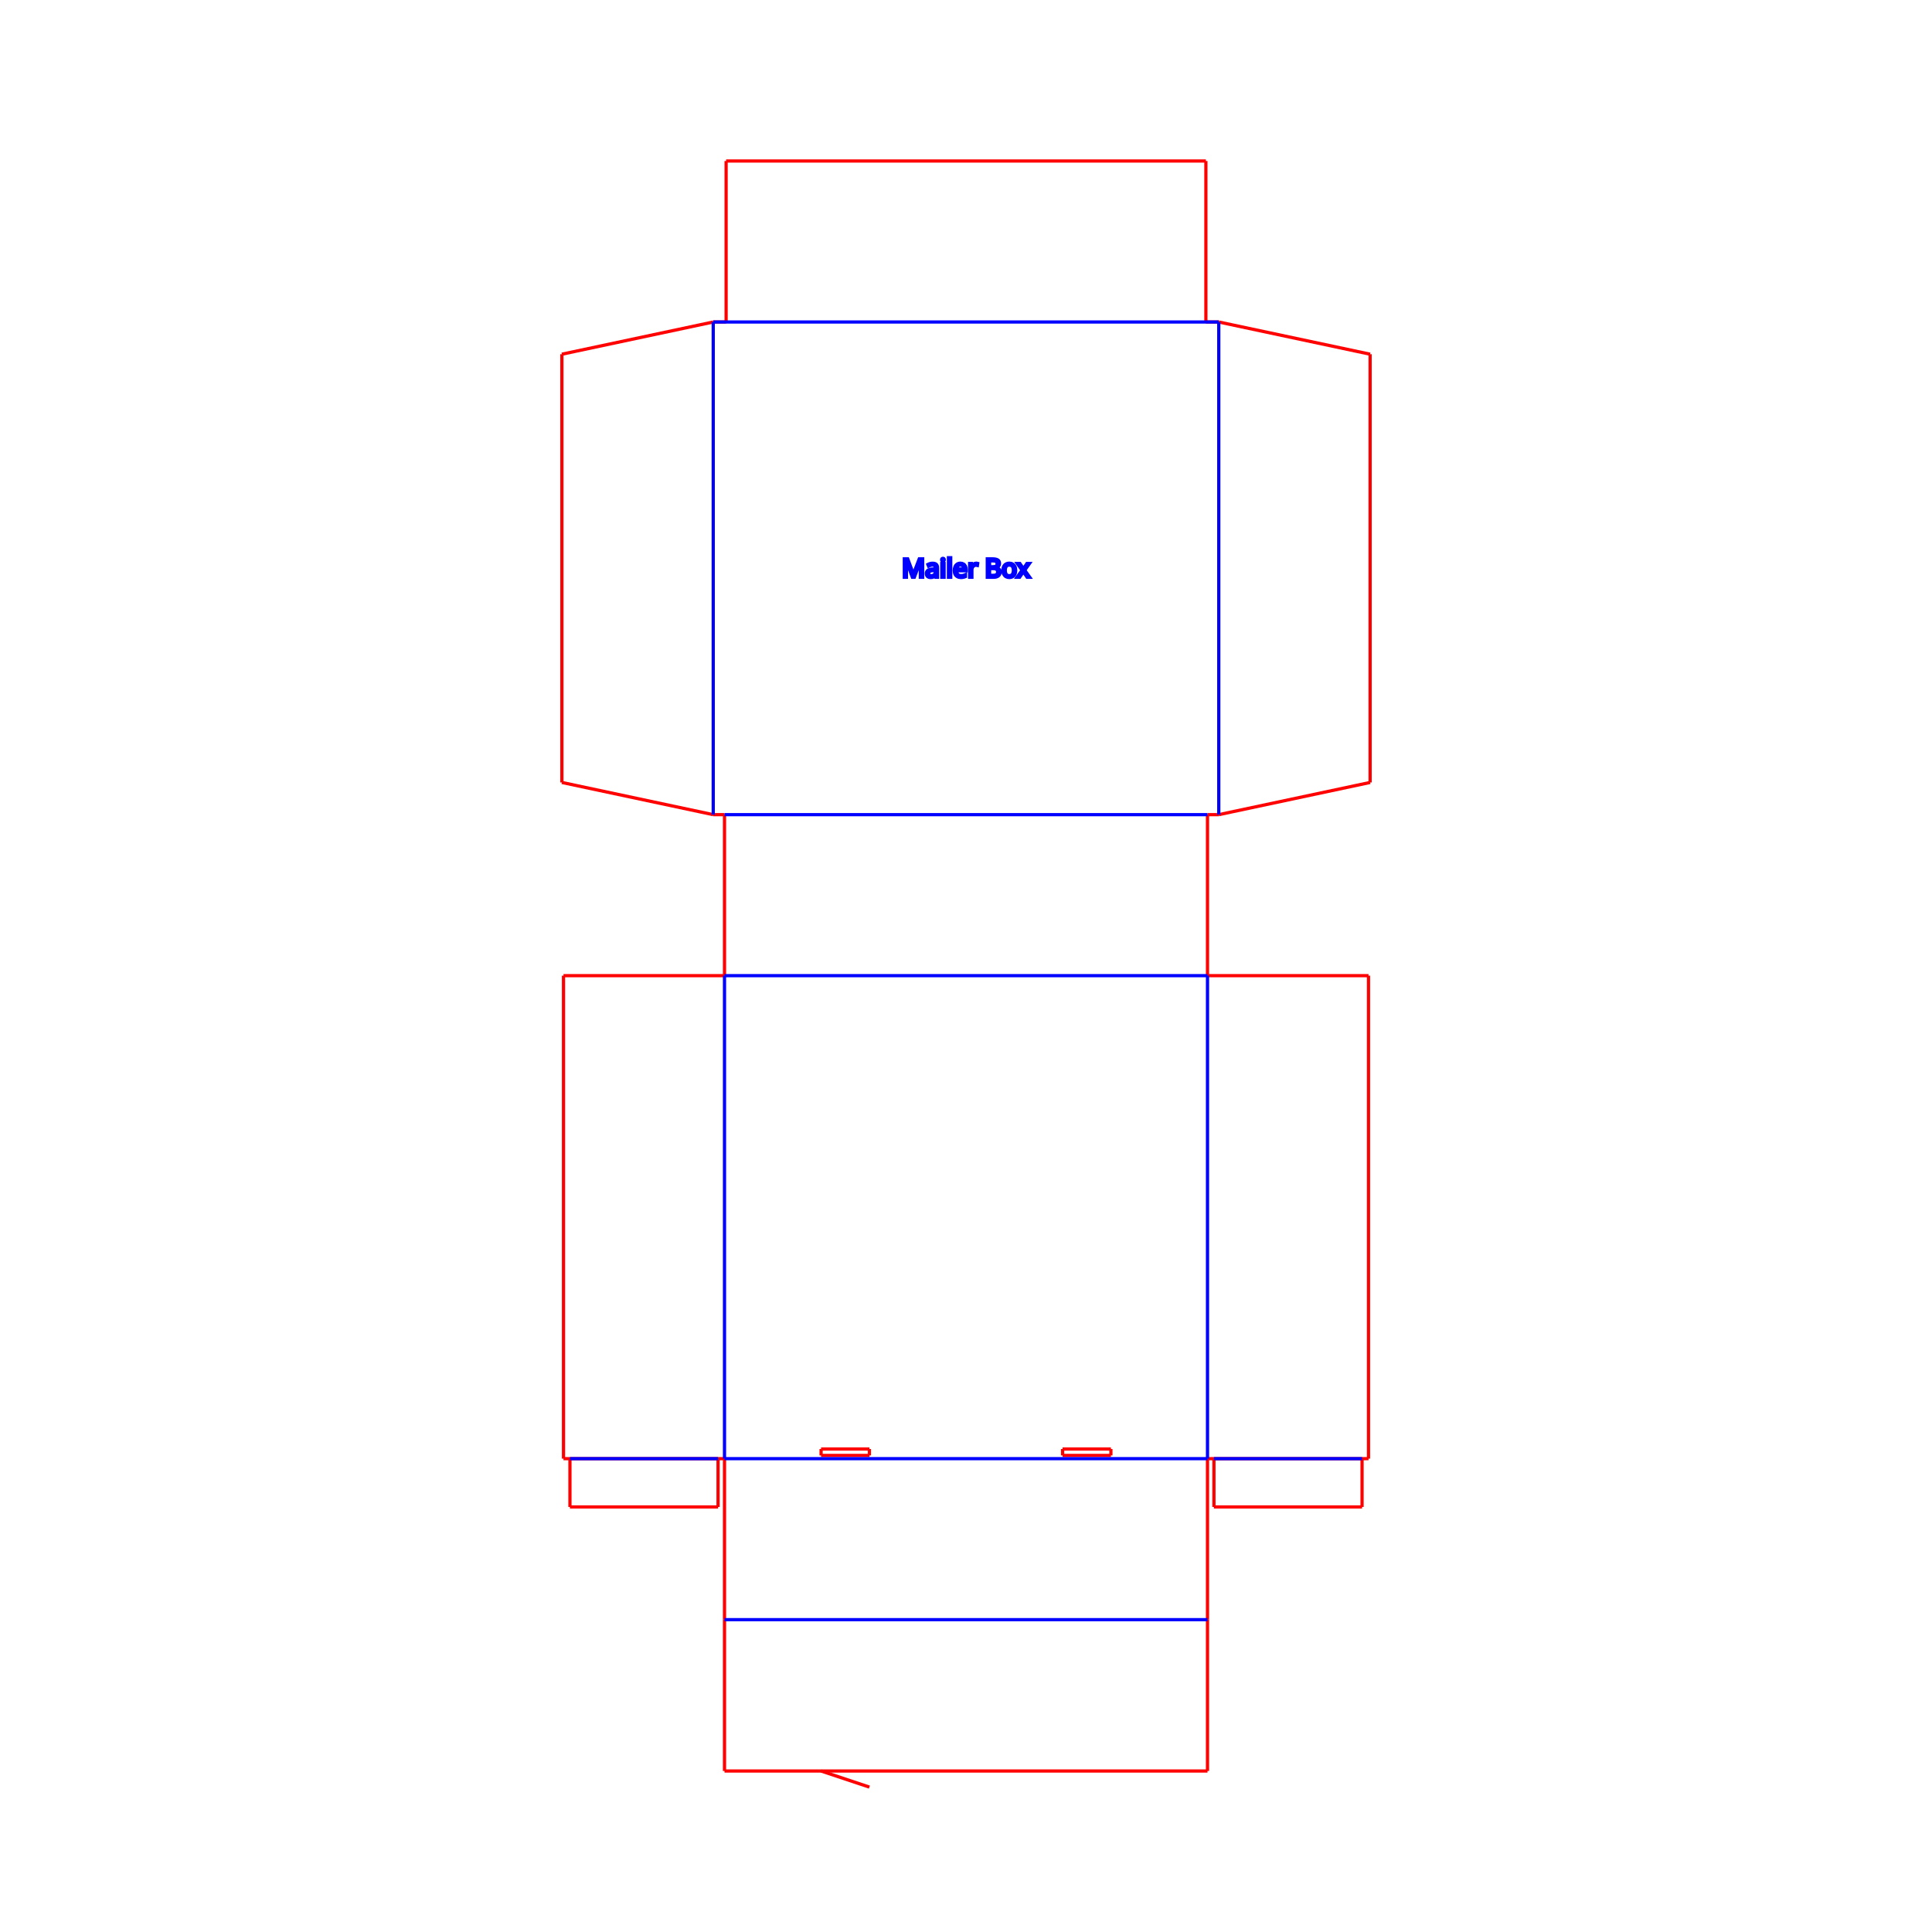
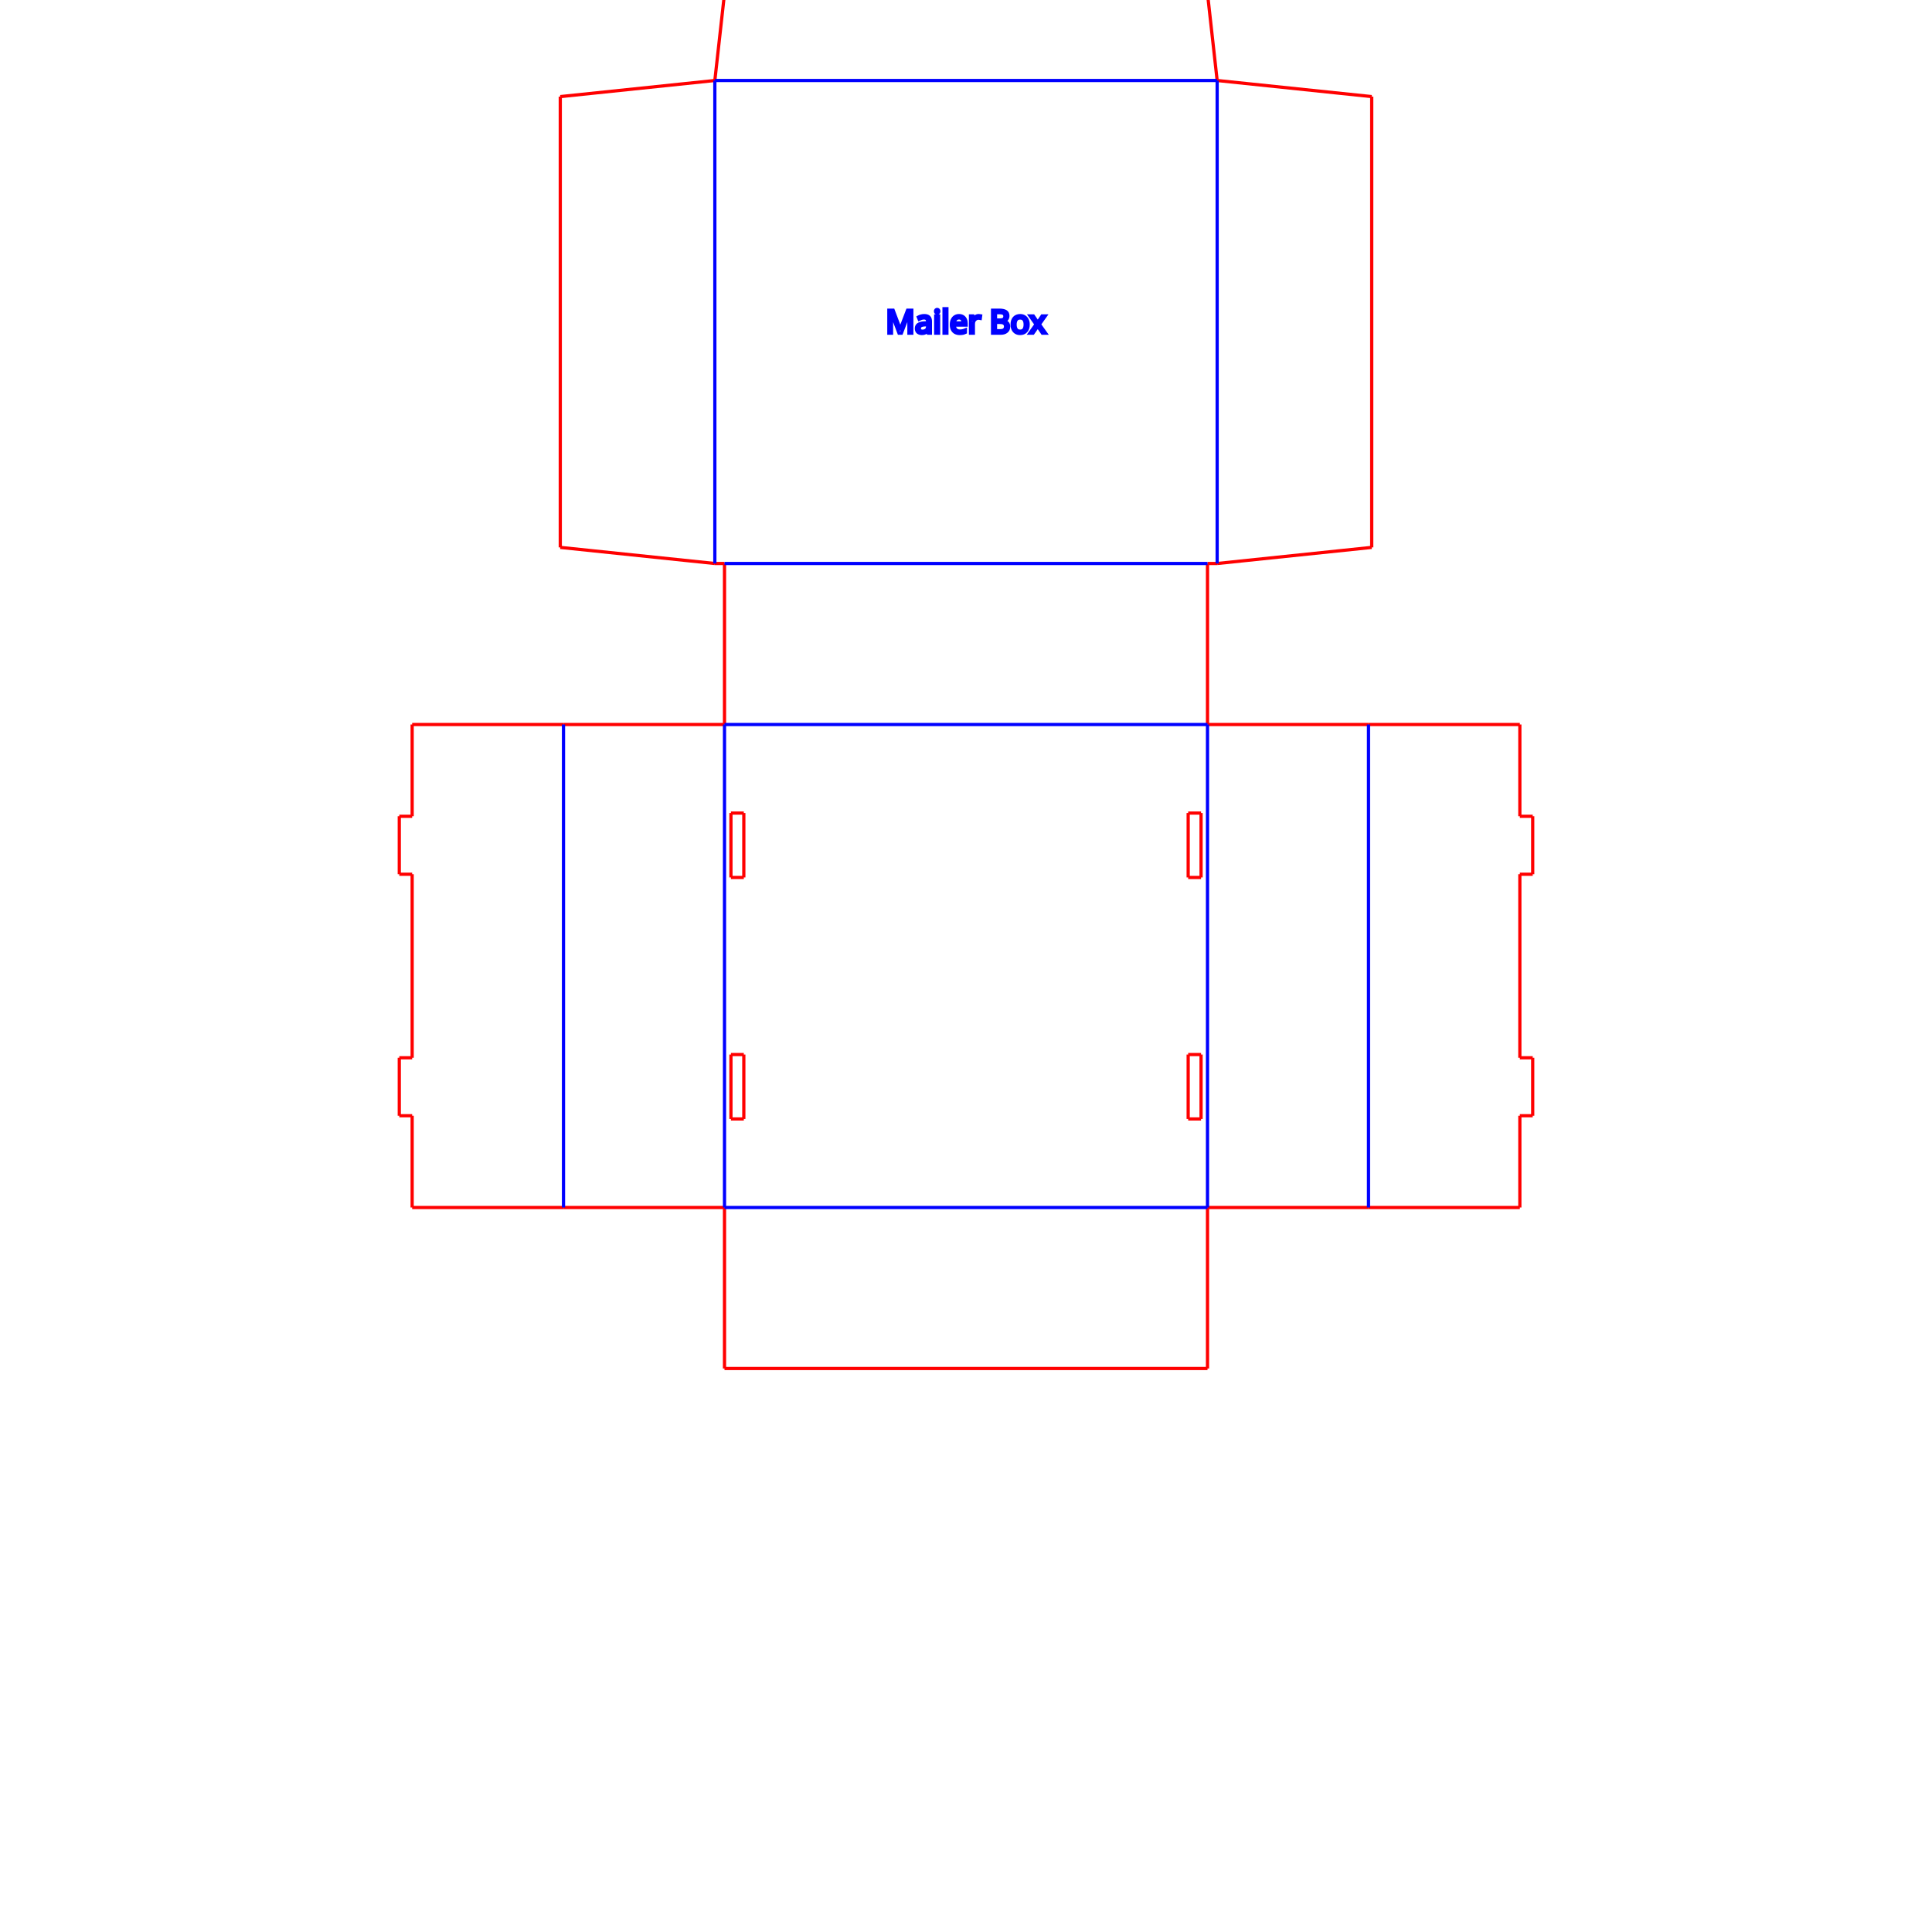
<svg xmlns="http://www.w3.org/2000/svg" width="600mm" height="600mm" viewBox="0 0 600 600">
  <g id="CUT" stroke="rgb(255,0,0)" stroke_width="0.2" fill="none">
-     <line x1="175" y1="303" x2="225" y2="303" />
-     <line x1="175" y1="453" x2="225" y2="453" />
-     <line x1="175" y1="303" x2="175" y2="453" />
-     <line x1="177" y1="453" x2="177" y2="468" />
-     <line x1="177" y1="468" x2="223" y2="468" />
-     <line x1="223" y1="468" x2="223" y2="453" />
-     <line x1="375" y1="303" x2="425" y2="303" />
-     <line x1="375" y1="453" x2="425" y2="453" />
-     <line x1="425" y1="303" x2="425" y2="453" />
-     <line x1="377" y1="453" x2="377" y2="468" />
-     <line x1="377" y1="468" x2="423" y2="468" />
-     <line x1="423" y1="468" x2="423" y2="453" />
-     <line x1="225" y1="253" x2="225" y2="303" />
-     <line x1="375" y1="253" x2="375" y2="303" />
-     <line x1="225" y1="253" x2="221.5" y2="253" />
-     <line x1="375" y1="253" x2="378.5" y2="253" />
-     <line x1="174.5" y1="110" x2="221.5" y2="100" />
-     <line x1="174.5" y1="110" x2="174.5" y2="243" />
-     <line x1="174.5" y1="243" x2="221.5" y2="253" />
-     <line x1="425.5" y1="110" x2="378.5" y2="100" />
-     <line x1="425.5" y1="110" x2="425.5" y2="243" />
-     <line x1="425.5" y1="243" x2="378.5" y2="253" />
-     <line x1="221.5" y1="100" x2="225.5" y2="100" />
-     <line x1="378.5" y1="100" x2="374.5" y2="100" />
-     <line x1="225.5" y1="100" x2="225.5" y2="50" />
-     <line x1="374.5" y1="100" x2="374.5" y2="50" />
-     <line x1="225.5" y1="50" x2="374.5" y2="50" />
-     <line x1="225" y1="453" x2="225" y2="503" />
-     <line x1="375" y1="453" x2="375" y2="503" />
-     <line x1="225" y1="503" x2="225" y2="550" />
-     <line x1="375" y1="503" x2="375" y2="550" />
-     <line x1="225" y1="550" x2="375" y2="550" />
-     <line x1="255" y1="450" x2="270" y2="450" />
-     <line x1="270" y1="450" x2="270" y2="452" />
-     <line x1="270" y1="452" x2="255" y2="452" />
-     <line x1="255" y1="452" x2="255" y2="450" />
-     <line x1="330" y1="450" x2="345" y2="450" />
-     <line x1="345" y1="450" x2="345" y2="452" />
-     <line x1="345" y1="452" x2="330" y2="452" />
-     <line x1="330" y1="452" x2="330" y2="450" />
-     <line x1="255" y1="550" x2="270" y2="555" />
+     <line x1="227" y1="252.5" x2="231" y2="252.5" />
+     <line x1="231" y1="252.5" x2="231" y2="272.5" />
+     <line x1="231" y1="272.5" x2="227" y2="272.5" />
+     <line x1="227" y1="272.5" x2="227" y2="252.5" />
+     <line x1="227" y1="327.5" x2="231" y2="327.5" />
+     <line x1="231" y1="327.5" x2="231" y2="347.5" />
+     <line x1="231" y1="347.5" x2="227" y2="347.5" />
+     <line x1="227" y1="347.5" x2="227" y2="327.5" />
+     <line x1="369" y1="252.5" x2="373" y2="252.5" />
+     <line x1="373" y1="252.5" x2="373" y2="272.5" />
+     <line x1="373" y1="272.5" x2="369" y2="272.5" />
+     <line x1="369" y1="272.5" x2="369" y2="252.5" />
+     <line x1="369" y1="327.5" x2="373" y2="327.5" />
+     <line x1="373" y1="327.5" x2="373" y2="347.5" />
+     <line x1="373" y1="347.5" x2="369" y2="347.5" />
+     <line x1="369" y1="347.5" x2="369" y2="327.5" />
+     <line x1="225" y1="175" x2="225" y2="225" />
+     <line x1="375" y1="175" x2="375" y2="225" />
+     <line x1="225" y1="175" x2="222" y2="175" />
+     <line x1="375" y1="175" x2="378" y2="175" />
+     <line x1="174" y1="30" x2="174" y2="170" />
+     <line x1="174" y1="30" x2="222" y2="25" />
+     <line x1="174" y1="170" x2="222" y2="175" />
+     <line x1="426" y1="30" x2="426" y2="170" />
+     <line x1="426" y1="30" x2="378" y2="25" />
+     <line x1="426" y1="170" x2="378" y2="175" />
+     <line x1="222" y1="25" x2="227" y2="-20" />
+     <line x1="378" y1="25" x2="373" y2="-20" />
+     <line x1="227" y1="-20" x2="373" y2="-20" />
+     <line x1="225" y1="375" x2="225" y2="425" />
+     <line x1="375" y1="375" x2="375" y2="425" />
+     <line x1="225" y1="425" x2="375" y2="425" />
+     <line x1="225" y1="225" x2="175" y2="225" />
+     <line x1="225" y1="375" x2="175" y2="375" />
+     <line x1="175" y1="225" x2="128" y2="225" />
+     <line x1="175" y1="375" x2="128" y2="375" />
+     <line x1="128" y1="225" x2="128" y2="253.5" />
+     <line x1="128" y1="253.5" x2="124" y2="253.5" />
+     <line x1="124" y1="253.5" x2="124" y2="271.5" />
+     <line x1="124" y1="271.5" x2="128" y2="271.5" />
+     <line x1="128" y1="271.5" x2="128" y2="328.5" />
+     <line x1="128" y1="328.5" x2="124" y2="328.5" />
+     <line x1="124" y1="328.5" x2="124" y2="346.5" />
+     <line x1="124" y1="346.5" x2="128" y2="346.5" />
+     <line x1="128" y1="346.5" x2="128" y2="375" />
+     <line x1="375" y1="225" x2="425" y2="225" />
+     <line x1="375" y1="375" x2="425" y2="375" />
+     <line x1="425" y1="225" x2="472" y2="225" />
+     <line x1="425" y1="375" x2="472" y2="375" />
+     <line x1="472" y1="225" x2="472" y2="253.5" />
+     <line x1="472" y1="253.5" x2="476" y2="253.5" />
+     <line x1="476" y1="253.5" x2="476" y2="271.5" />
+     <line x1="476" y1="271.5" x2="472" y2="271.5" />
+     <line x1="472" y1="271.5" x2="472" y2="328.5" />
+     <line x1="472" y1="328.5" x2="476" y2="328.5" />
+     <line x1="476" y1="328.5" x2="476" y2="346.5" />
+     <line x1="476" y1="346.5" x2="472" y2="346.5" />
+     <line x1="472" y1="346.5" x2="472" y2="375" />
  </g>
  <g id="ENGRAVE" stroke="rgb(0,0,255)" stroke_width="0.2" fill="none">
-     <line x1="225" y1="303" x2="375" y2="303" />
-     <line x1="225" y1="453" x2="375" y2="453" />
-     <line x1="225" y1="303" x2="225" y2="453" />
-     <line x1="375" y1="303" x2="375" y2="453" />
-     <line x1="177" y1="453" x2="223" y2="453" />
-     <line x1="377" y1="453" x2="423" y2="453" />
-     <line x1="225" y1="253" x2="375" y2="253" />
-     <line x1="221.5" y1="100" x2="221.5" y2="253" />
-     <line x1="378.5" y1="100" x2="378.5" y2="253" />
-     <line x1="221.5" y1="100" x2="378.5" y2="100" />
-     <line x1="225" y1="503" x2="375" y2="503" />
-     <text x="300" y="176.5" font-family="sans-serif" font-size="8" text-anchor="middle" dominant-baseline="middle">Mailer Box</text>
+     <line x1="225" y1="225" x2="375" y2="225" />
+     <line x1="225" y1="375" x2="375" y2="375" />
+     <line x1="225" y1="225" x2="225" y2="375" />
+     <line x1="375" y1="225" x2="375" y2="375" />
+     <line x1="225" y1="175" x2="375" y2="175" />
+     <line x1="222" y1="25" x2="222" y2="175" />
+     <line x1="378" y1="25" x2="378" y2="175" />
+     <line x1="222" y1="25" x2="378" y2="25" />
+     <line x1="175" y1="225" x2="175" y2="375" />
+     <line x1="425" y1="225" x2="425" y2="375" />
+     <text x="300" y="100" font-family="sans-serif" font-size="10" text-anchor="middle" dominant-baseline="middle">Mailer Box</text>
  </g>
</svg>
